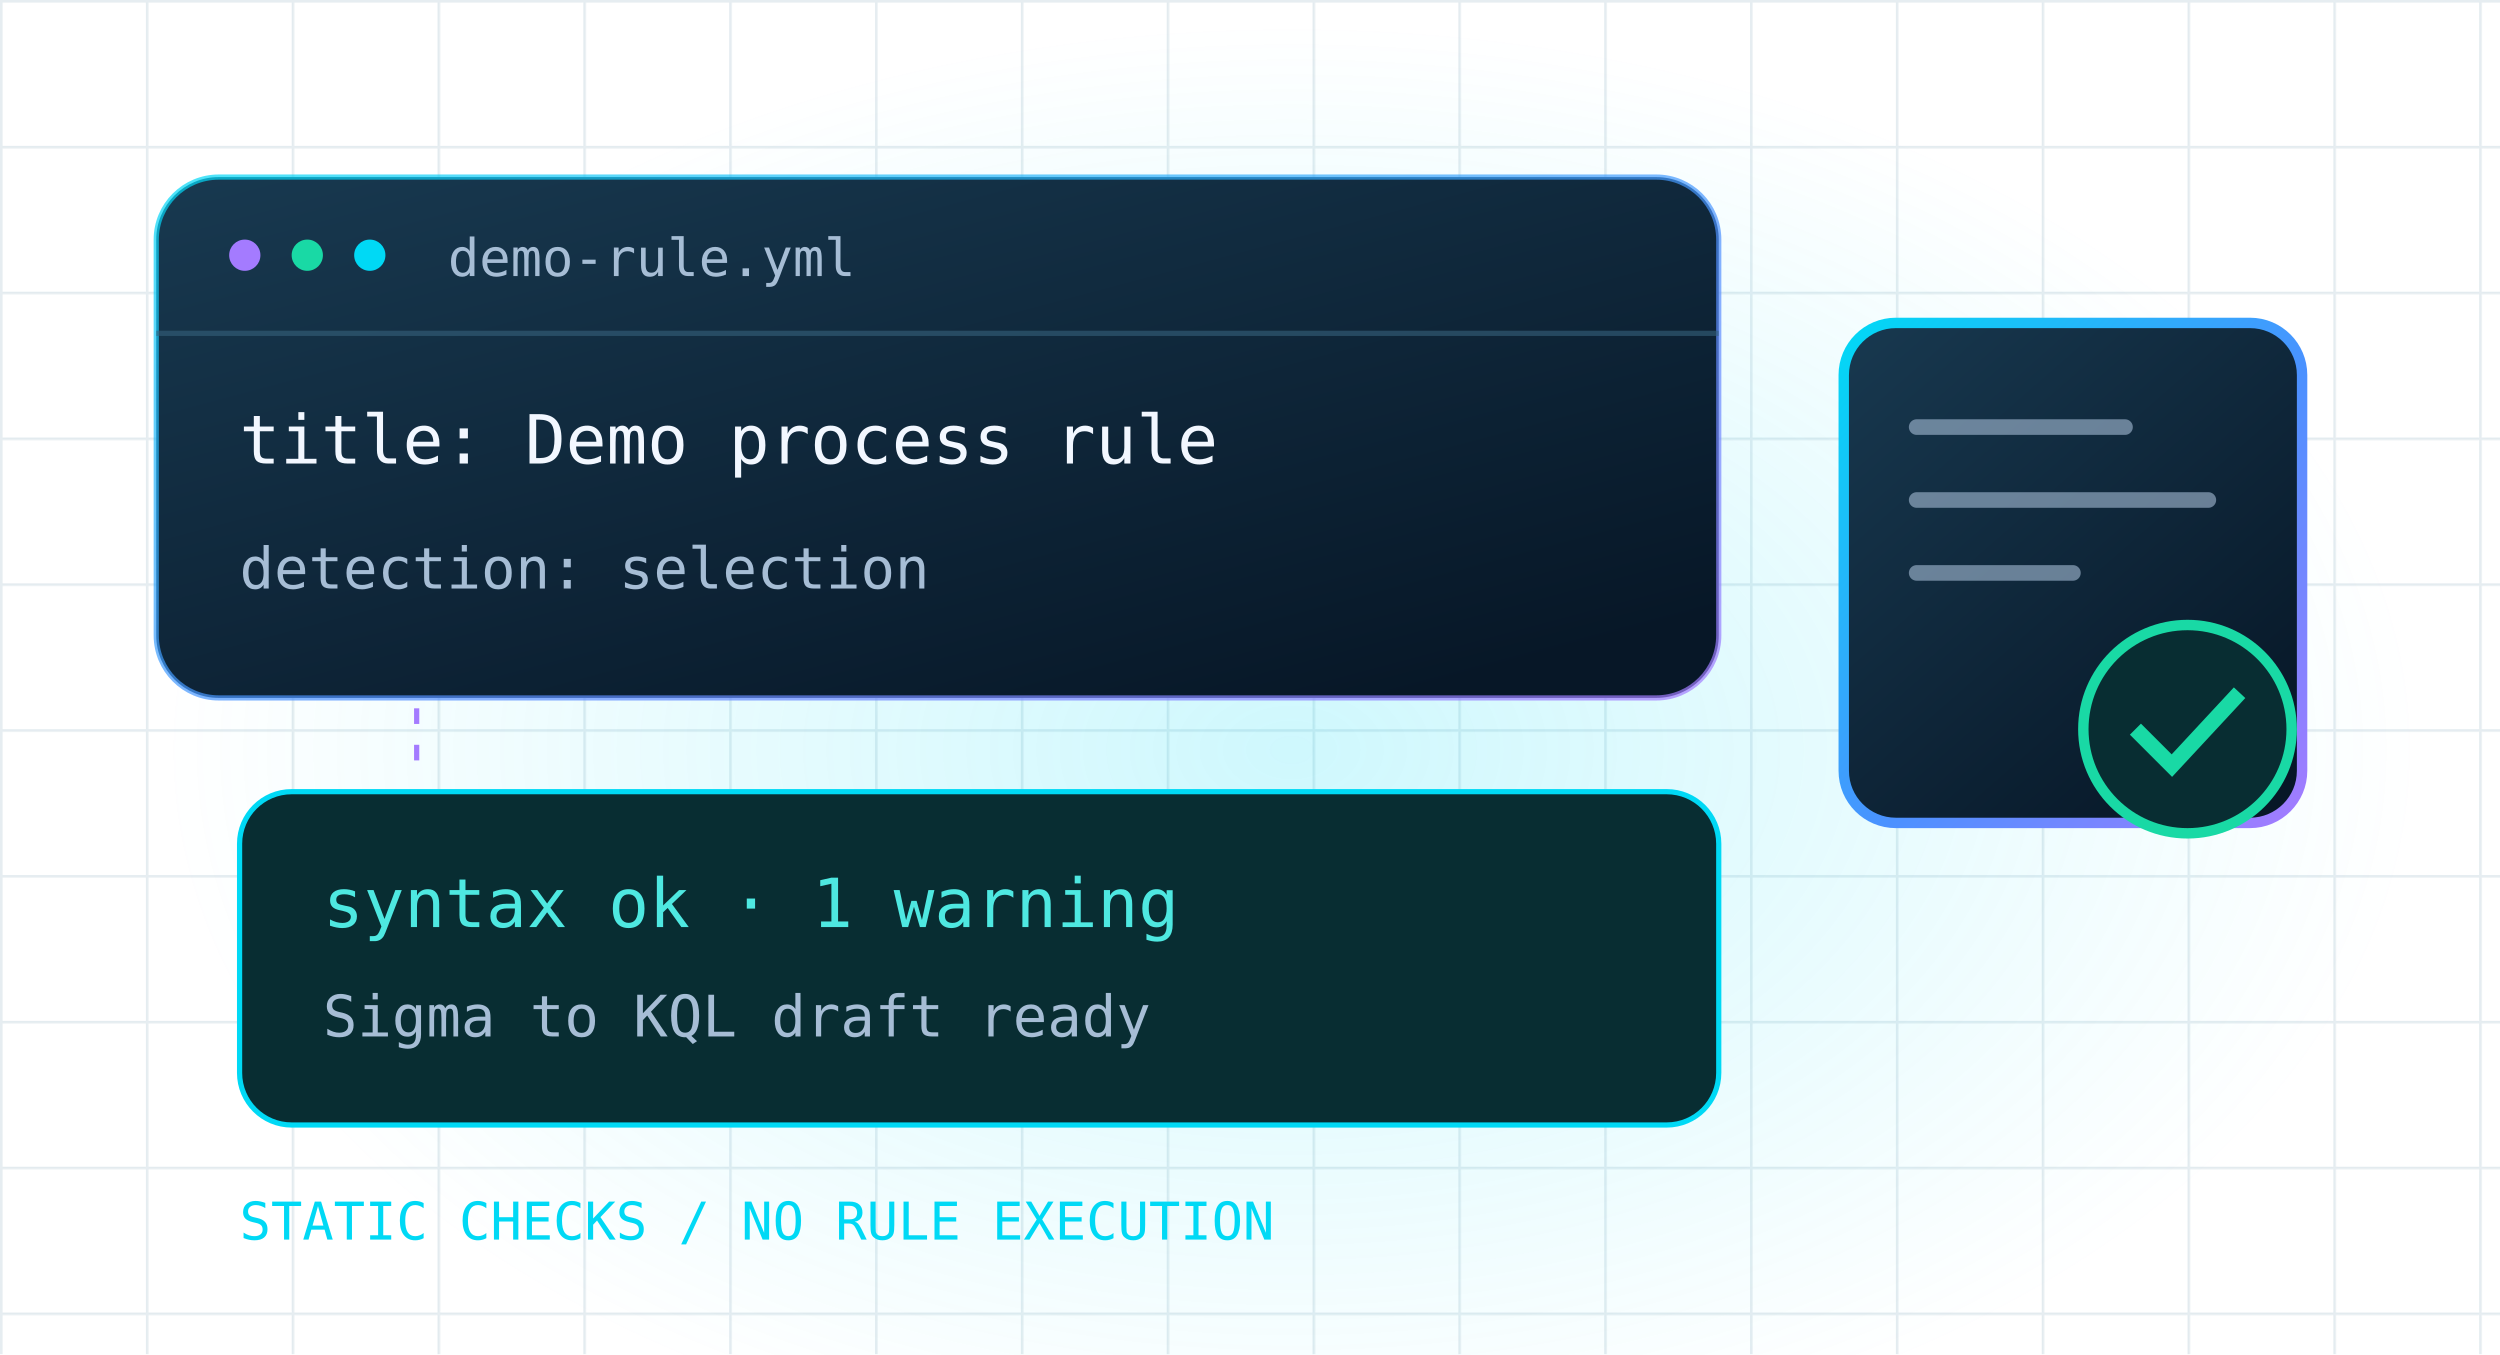
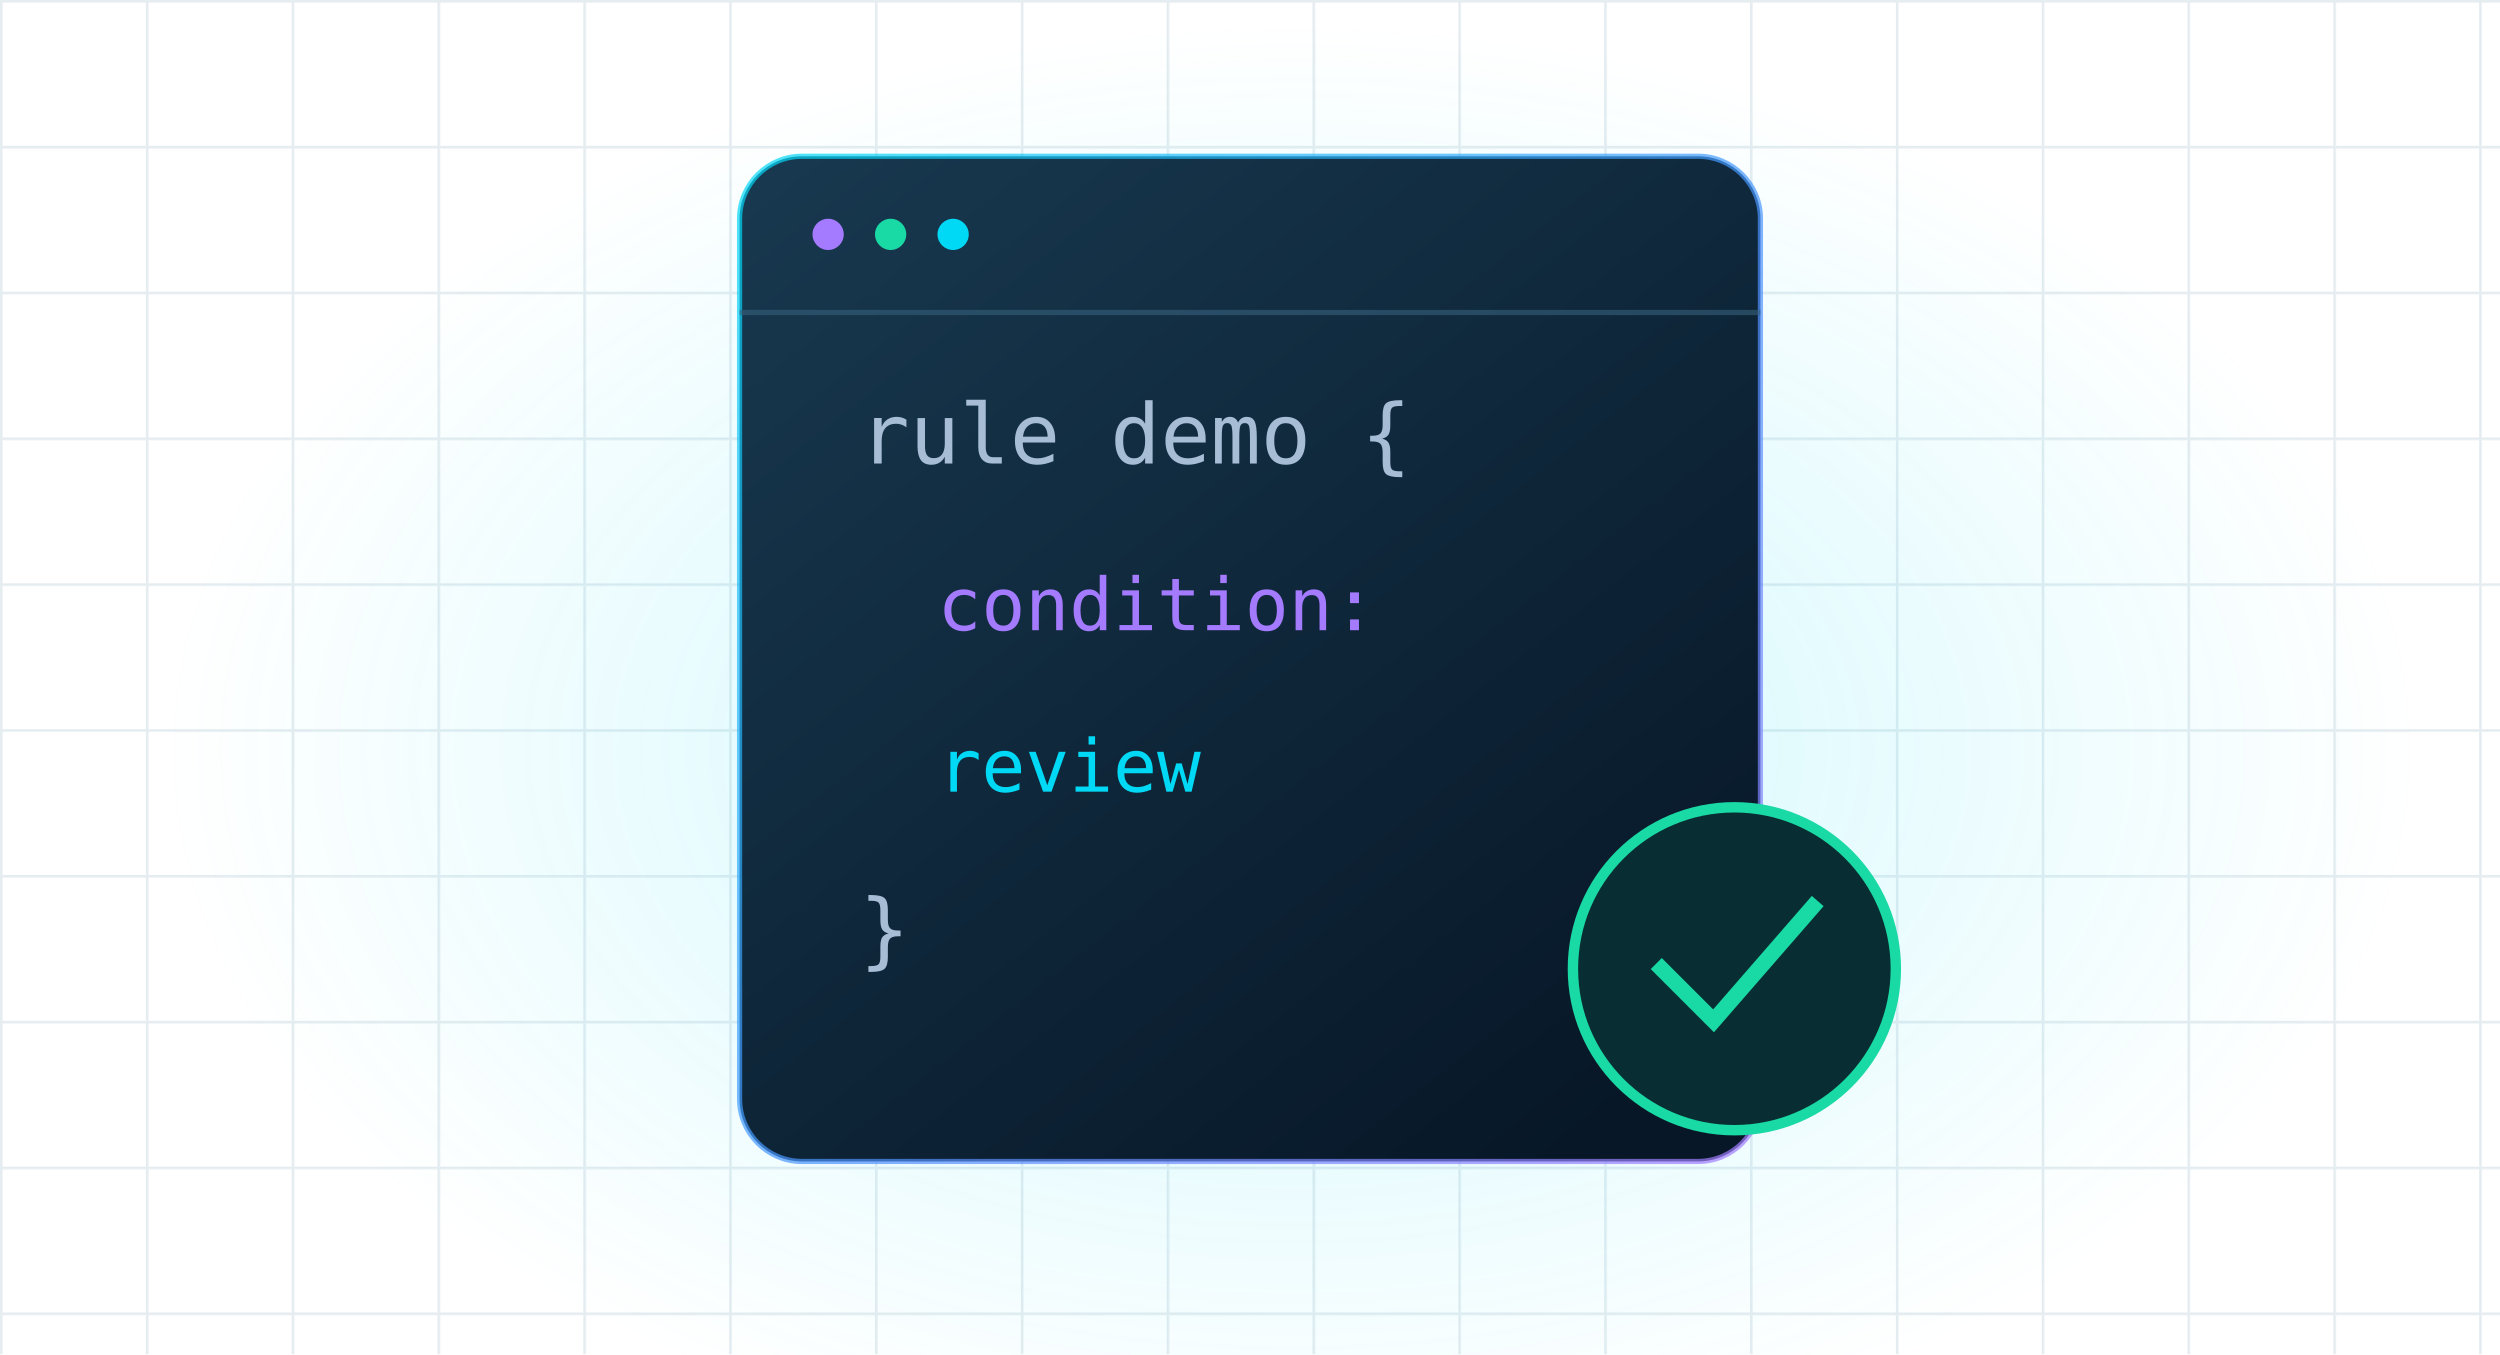
<svg xmlns="http://www.w3.org/2000/svg" viewBox="0 0 480 260" fill="none">
  <defs>
    <linearGradient id="edge" x2="1" y2="1">
      <stop stop-color="#00d9f5" />
      <stop offset=".55" stop-color="#4b91ff" />
      <stop offset="1" stop-color="#a47bff" />
    </linearGradient>
    <linearGradient id="panel" x2=".8" y2="1">
      <stop stop-color="#183950" />
      <stop offset="1" stop-color="#071727" />
    </linearGradient>
    <radialGradient id="aura">
      <stop stop-color="#00d9f5" stop-opacity=".19" />
      <stop offset="1" stop-color="#00d9f5" stop-opacity="0" />
    </radialGradient>
    <pattern id="grid" width="28" height="28" patternUnits="userSpaceOnUse">
      <path d="M28 0H0v28" fill="none" stroke="#2b6a89" stroke-opacity=".12" />
    </pattern>
+     <filter id="glow" x="-30%" y="-30%" width="160%" height="160%">
+       <feGaussianBlur stdDeviation="2.5" />
+     </filter>
  </defs>
  <rect width="480" height="260" fill="url(#grid)" />
  <ellipse cx="248" cy="144" rx="215" ry="140" fill="url(#aura)" />
-   <g transform="translate(398 112)">
-     <rect x="-44" y="-50" width="88" height="96" rx="10" fill="url(#panel)" stroke="url(#edge)" stroke-width="2" />
-     <path d="M-30-30h40M-30-16h56M-30-2h30" stroke="#a6bdd5" stroke-opacity=".6" stroke-width="3" stroke-linecap="round" />
-     <circle cx="22" cy="28" r="20" fill="#082d32" stroke="#19d9a5" stroke-width="2" />
-     <path d="m12 28 7 7 13-14" stroke="#19d9a5" stroke-width="3" fill="none" />
-   </g>
-   <rect x="30" y="34" width="300" height="100" rx="12" fill="url(#panel)" stroke="url(#edge)" stroke-opacity=".7" />
-   <path d="M30 64H330" stroke="#36617b" stroke-opacity=".6" />
-   <circle cx="47" cy="49" r="3" fill="#a47bff" />
-   <circle cx="59" cy="49" r="3" fill="#19d9a5" />
-   <circle cx="71" cy="49" r="3" fill="#00d9f5" />
-   <text x="86" y="53" fill="#a6bdd5" font-size="10" font-family="ui-monospace,monospace">demo-rule.yml</text>
-   <text x="46" y="89" fill="#f2f7ff" font-size="13" font-family="ui-monospace,monospace">title: Demo process rule</text>
-   <text x="46" y="113" fill="#a6bdd5" font-size="11" font-family="ui-monospace,monospace">detection: selection</text>
-   <path d="M80 136v14" stroke="#a47bff" stroke-dasharray="3 4" />
-   <rect x="46" y="152" width="284" height="64" rx="10" fill="#082d32" stroke="#00d9f5" />
-   <text x="62" y="178" fill="#4ee8e1" font-size="13" font-family="ui-monospace,monospace">syntax ok · 1 warning</text>
-   <text x="62" y="199" fill="#a6bdd5" font-size="11" font-family="ui-monospace,monospace">Sigma to KQL draft ready</text>
-   <text x="46" y="238" fill="#00d9f5" font-size="10" font-family="ui-monospace,monospace">STATIC CHECKS / NO RULE EXECUTION</text>
+   <rect x="142" y="30" width="196" height="193" rx="12" fill="url(#panel)" stroke="url(#edge)" stroke-opacity=".7" />
+   <path d="M142 60H338" stroke="#36617b" stroke-opacity=".6" />
+   <circle cx="159" cy="45" r="3" fill="#a47bff" />
+   <circle cx="171" cy="45" r="3" fill="#19d9a5" />
+   <circle cx="183" cy="45" r="3" fill="#00d9f5" />
+   <text x="165" y="89" fill="#a6bdd5" font-size="16" font-family="ui-monospace,monospace">rule demo {</text>
+   <text x="180" y="121" fill="#a47bff" font-size="14" font-family="ui-monospace,monospace">condition:</text>
+   <text x="180" y="152" fill="#00d9f5" font-size="14" font-family="ui-monospace,monospace">review</text>
+   <text x="165" y="184" fill="#a6bdd5" font-size="16" font-family="ui-monospace,monospace">}</text>
+   <circle cx="333" cy="186" r="31" fill="#082d32" stroke="#19d9a5" stroke-width="2" />
+   <path d="m318 185 11 11 20-23" stroke="#19d9a5" stroke-width="3" />
</svg>
